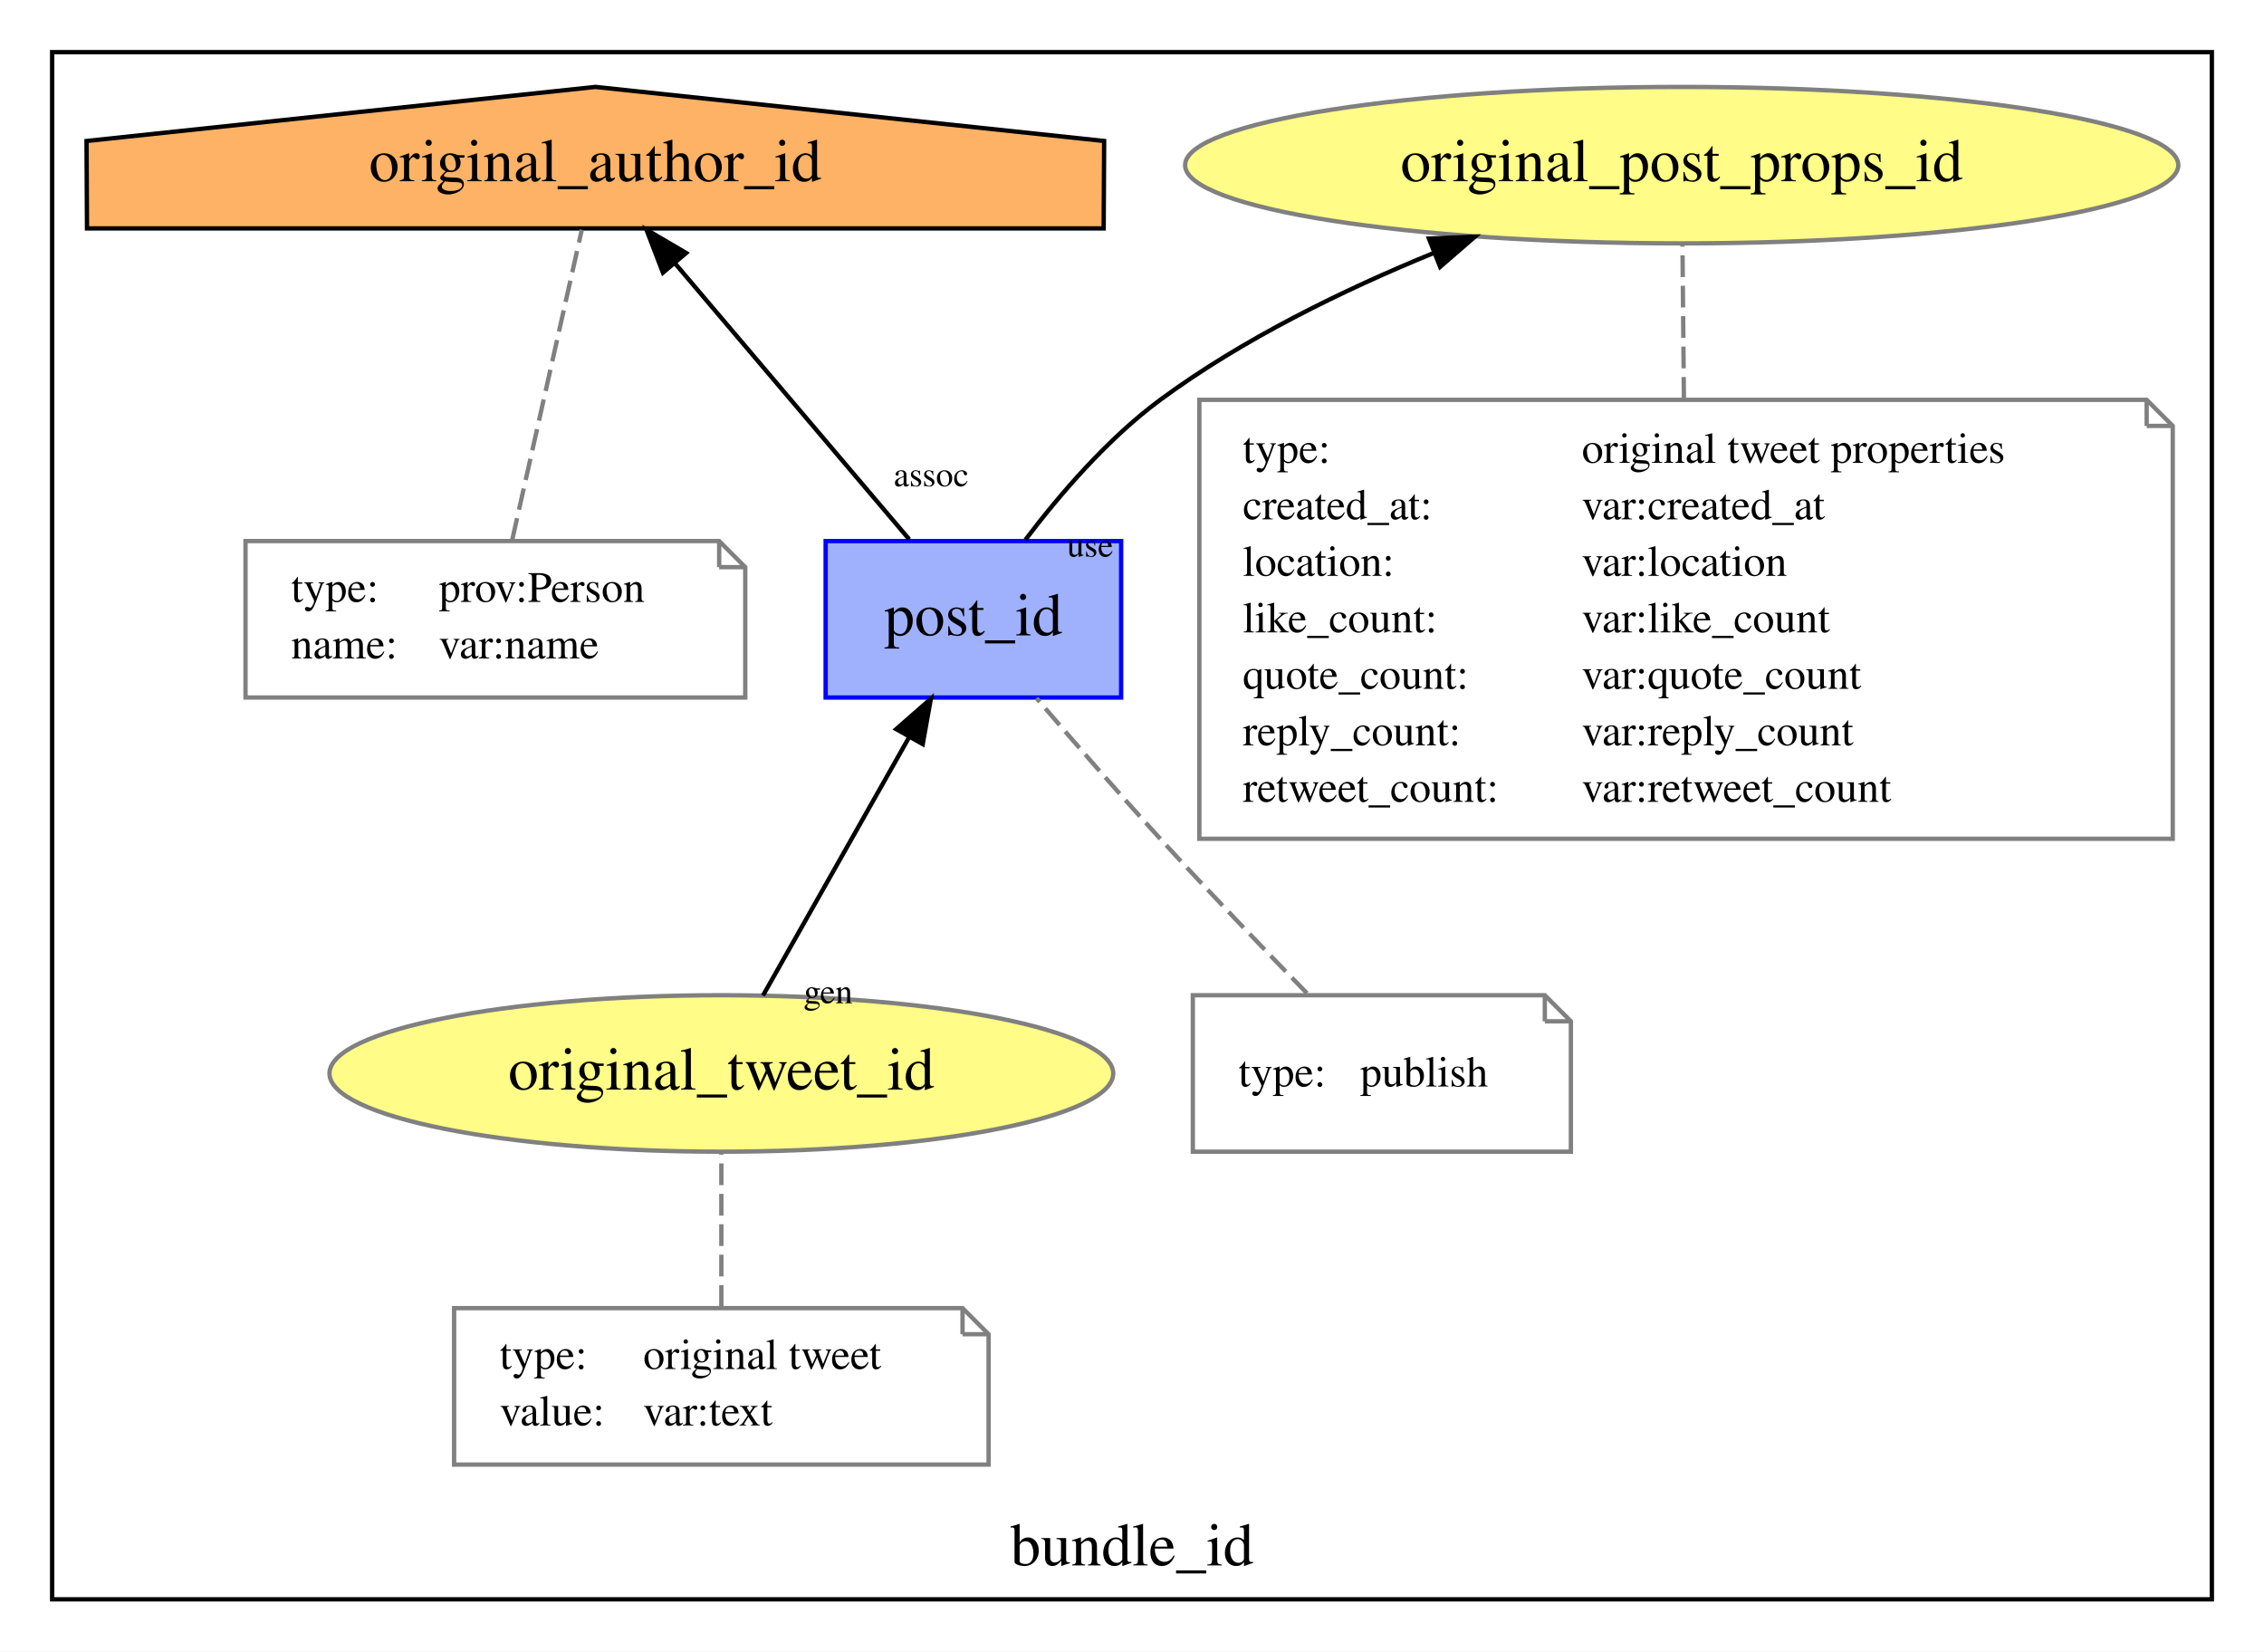
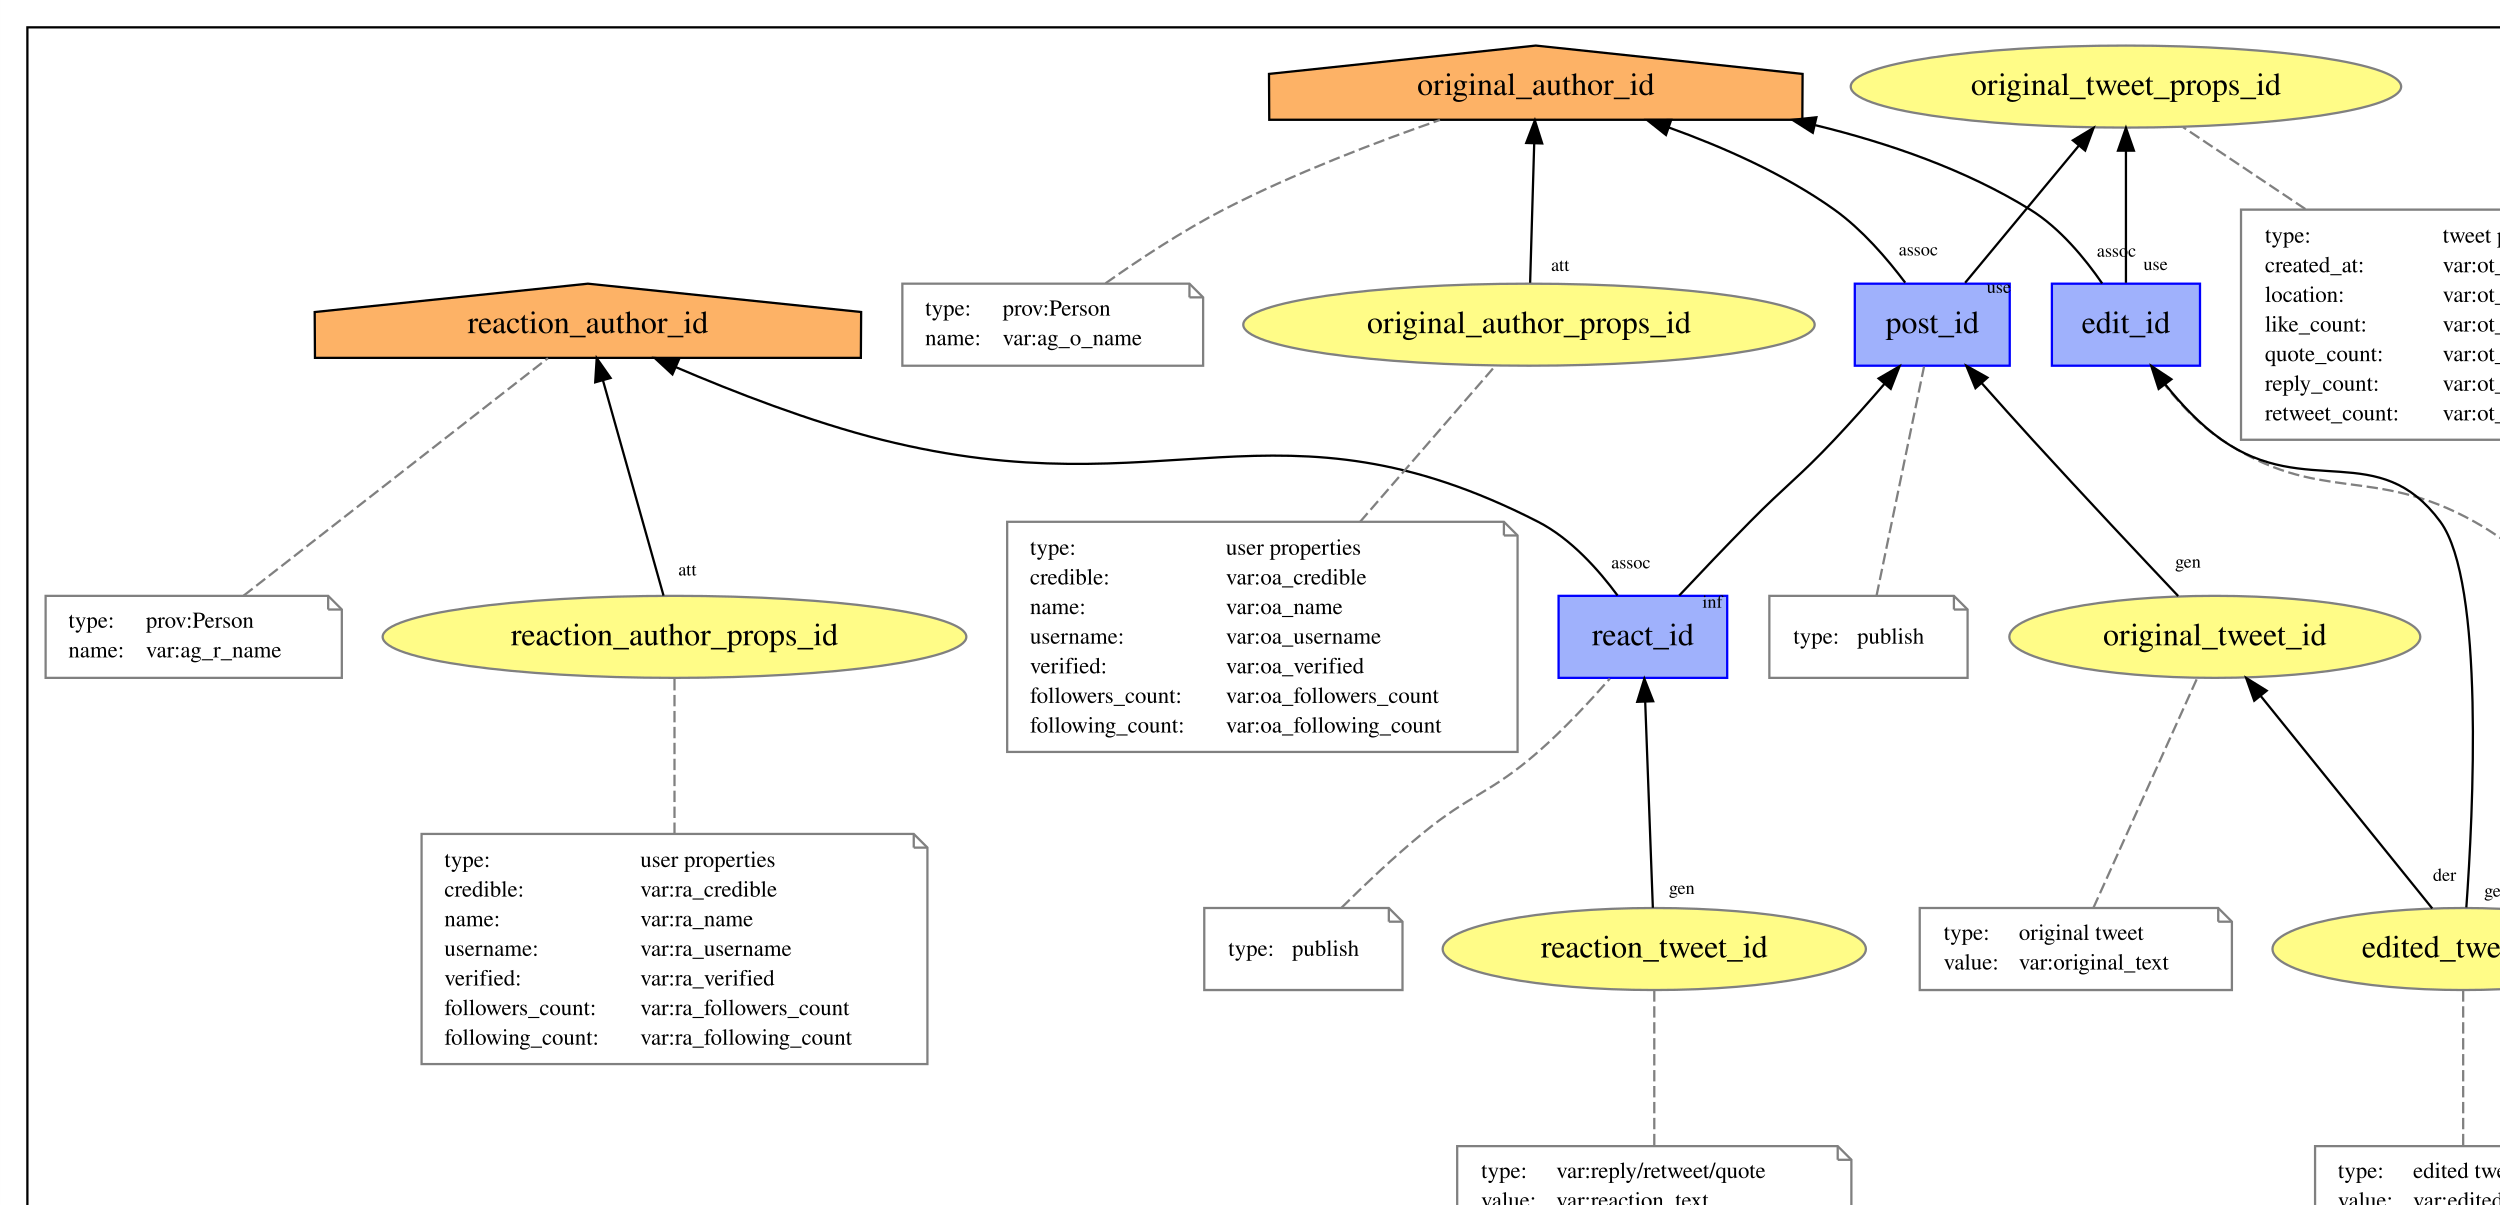
- <svg xmlns="http://www.w3.org/2000/svg" xmlns:xlink="http://www.w3.org/1999/xlink" width="521pt" height="380pt" viewBox="0.00 0.00 521.00 380.00">
-   <g id="graph0" class="graph" transform="scale(1 1) rotate(0) translate(4 376)">
-     <polygon fill="white" stroke="transparent" points="-4,4 -4,-376 517,-376 517,4 -4,4" />
+ <svg xmlns="http://www.w3.org/2000/svg" xmlns:xlink="http://www.w3.org/1999/xlink" width="1152pt" height="555pt" viewBox="0.00 0.00 1152.00 555.02">
+   <g id="graph0" class="graph" transform="scale(1.05 1.05) rotate(0) translate(4 578)">
+     <polygon fill="white" stroke="transparent" points="-4,4 -4,-578 1204,-578 1204,4 -4,4" />
    <g id="clust1" class="cluster">
      <g id="a_clust1">
        <a xlink:href="http://openprovenance.org/vargen#bundle_id" xlink:title="bundle_id">
-           <polygon fill="none" stroke="black" points="8,-8 8,-364 505,-364 505,-8 8,-8" />
-           <text text-anchor="middle" x="256.5" y="-15.8" font-family="Times,serif" font-size="14.00">bundle_id</text>
+           <polygon fill="none" stroke="black" points="8,-8 8,-566 1192,-566 1192,-8 8,-8" />
+           <text text-anchor="middle" x="600" y="-15.8" font-family="Times,serif" font-size="14.00">bundle_id</text>
        </a>
      </g>
    </g>
    <g id="node1" class="node">
      <g id="a_node1">
        <a xlink:href="http://openprovenance.org/var#post_id" xlink:title="post_id">
-           <polygon fill="#9fb1fc" stroke="#0000ff" points="254,-251.5 186,-251.5 186,-215.5 254,-215.5 254,-251.5" />
-           <text text-anchor="middle" x="220" y="-229.8" font-family="Times,serif" font-size="14.00">post_id</text>
-         </a>
-       </g>
+           <polygon fill="#9fb1fc" stroke="#0000ff" points="878,-453.5 810,-453.5 810,-417.5 878,-417.5 878,-453.5" />
+           <text text-anchor="middle" x="844" y="-431.8" font-family="Times,serif" font-size="14.00">post_id</text>
+         </a>
+       </g>
+     </g>
+     <g id="node9" class="node">
+       <g id="a_node9">
+         <a xlink:href="http://openprovenance.org/var#original_tweet_props_id" xlink:title="original_tweet_props_id">
+           <ellipse fill="#fffc87" stroke="#808080" cx="929" cy="-540" rx="120.78" ry="18" />
+           <text text-anchor="middle" x="929" y="-536.3" font-family="Times,serif" font-size="14.00">original_tweet_props_id</text>
+         </a>
+       </g>
+     </g>
+     <g id="edge14" class="edge">
+       <path fill="none" stroke="black" d="M858.42,-453.89C872.12,-470.41 892.86,-495.42 908.32,-514.06" />
+       <polygon fill="black" stroke="black" points="905.72,-516.41 914.79,-521.87 911.1,-511.94 905.72,-516.41" />
+       <text text-anchor="middle" x="873.21" y="-449.47" font-family="Times,serif" font-size="8.00">use</text>
+     </g>
+     <g id="node19" class="node">
+       <g id="a_node19">
+         <a xlink:href="http://openprovenance.org/var#original_author_id" xlink:title="original_author_id">
+           <polygon fill="#fdb266" stroke="black" points="787.09,-545.56 670,-558 552.91,-545.56 553.02,-525.44 786.98,-525.44 787.09,-545.56" />
+           <text text-anchor="middle" x="670" y="-536.3" font-family="Times,serif" font-size="14.00">original_author_id</text>
+         </a>
+       </g>
+     </g>
+     <g id="edge13" class="edge">
+       <path fill="none" stroke="black" d="M832.12,-453.95C824.28,-464.38 813.23,-477.27 801,-486 779.24,-501.54 752.26,-513.45 728.46,-522.01" />
+       <polygon fill="black" stroke="black" points="727.12,-518.77 718.82,-525.36 729.42,-525.38 727.12,-518.77" />
+       <text text-anchor="middle" x="837.88" y="-465.89" font-family="Times,serif" font-size="8.00">assoc</text>
+     </g>
+     <g id="node2" class="node">
+       <polygon fill="none" stroke="gray" points="853.5,-316.5 772.5,-316.5 772.5,-280.5 859.5,-280.5 859.5,-310.5 853.5,-316.5" />
+       <polyline fill="none" stroke="gray" points="853.5,-316.5 853.5,-310.5 " />
+       <polyline fill="none" stroke="gray" points="859.5,-310.5 853.5,-310.5 " />
+       <text text-anchor="start" x="783" y="-295.5" font-family="Times,serif" font-size="10.00">type:</text>
+       <text text-anchor="start" x="811" y="-295.5" font-family="Times,serif" font-size="10.00">publish</text>
+     </g>
+     <g id="edge1" class="edge">
+       <path fill="none" stroke="gray" stroke-dasharray="5,2" d="M819.55,-316.6C824.9,-342.42 835,-391.12 840.39,-417.11" />
+     </g>
+     <g id="node3" class="node">
+       <g id="a_node3">
+         <a xlink:href="http://openprovenance.org/var#edit_id" xlink:title="edit_id">
+           <polygon fill="#9fb1fc" stroke="#0000ff" points="961.5,-453.5 896.5,-453.5 896.5,-417.5 961.5,-417.5 961.5,-453.5" />
+           <text text-anchor="middle" x="929" y="-431.8" font-family="Times,serif" font-size="14.00">edit_id</text>
+         </a>
+       </g>
+     </g>
+     <g id="edge18" class="edge">
+       <path fill="none" stroke="black" d="M929,-453.89C929,-469.74 929,-493.41 929,-511.77" />
+       <polygon fill="black" stroke="black" points="925.5,-511.87 929,-521.87 932.5,-511.87 925.5,-511.87" />
+       <text text-anchor="middle" x="941.99" y="-459.49" font-family="Times,serif" font-size="8.00">use</text>
+     </g>
+     <g id="edge17" class="edge">
+       <path fill="none" stroke="black" d="M918.56,-453.62C911.08,-464.48 900.04,-477.94 887,-486 858.67,-503.5 824.93,-515.22 792.6,-523.08" />
+       <polygon fill="black" stroke="black" points="791.57,-519.72 782.62,-525.39 793.15,-526.54 791.57,-519.72" />
+       <text text-anchor="middle" x="924.84" y="-465.34" font-family="Times,serif" font-size="8.00">assoc</text>
+     </g>
+     <g id="node4" class="node">
+       <polygon fill="none" stroke="gray" points="1177.5,-316.5 1096.5,-316.5 1096.5,-280.5 1183.5,-280.5 1183.5,-310.5 1177.5,-316.5" />
+       <polyline fill="none" stroke="gray" points="1177.5,-316.5 1177.5,-310.5 " />
+       <polyline fill="none" stroke="gray" points="1183.5,-310.5 1177.5,-310.5 " />
+       <text text-anchor="start" x="1107" y="-295.5" font-family="Times,serif" font-size="10.00">type:</text>
+       <text text-anchor="start" x="1135" y="-295.5" font-family="Times,serif" font-size="10.00">publish</text>
+     </g>
+     <g id="edge2" class="edge">
+       <path fill="none" stroke="gray" stroke-dasharray="5,2" d="M1123.59,-316.61C1112.65,-327.18 1097.48,-340.34 1082,-349 1036.74,-374.32 1014.08,-356.13 971,-385 958.45,-393.41 947.53,-406.58 939.98,-417.22" />
    </g>
    <g id="node5" class="node">
      <g id="a_node5">
-         <a xlink:href="http://openprovenance.org/var#original_post_props_id" xlink:title="original_post_props_id">
-           <ellipse fill="#fffc87" stroke="#808080" cx="383" cy="-338" rx="114.28" ry="18" />
-           <text text-anchor="middle" x="383" y="-334.3" font-family="Times,serif" font-size="14.00">original_post_props_id</text>
-         </a>
-       </g>
-     </g>
-     <g id="edge7" class="edge">
-       <path fill="none" stroke="black" d="M231.98,-251.81C239.85,-262.2 250.91,-275.08 263,-284 281.91,-297.95 305.08,-309.27 325.99,-317.81" />
-       <polygon fill="black" stroke="black" points="324.83,-321.11 335.42,-321.54 327.41,-314.6 324.83,-321.11" />
-       <text text-anchor="middle" x="246.85" y="-247.92" font-family="Times,serif" font-size="8.00">use</text>
+         <a xlink:href="http://openprovenance.org/var#react_id" xlink:title="react_id">
+           <polygon fill="#9fb1fc" stroke="#0000ff" points="754,-316.5 680,-316.5 680,-280.5 754,-280.5 754,-316.5" />
+           <text text-anchor="middle" x="717" y="-294.8" font-family="Times,serif" font-size="14.00">react_id</text>
+         </a>
+       </g>
+     </g>
+     <g id="edge20" class="edge">
+       <path fill="none" stroke="black" d="M732.93,-316.61C741.96,-326.22 753.51,-338.38 764,-349 780.12,-365.32 785.24,-368.32 801,-385 808.39,-392.82 816.18,-401.61 823.07,-409.59" />
+       <polygon fill="black" stroke="black" points="820.46,-411.91 829.62,-417.23 825.77,-407.36 820.46,-411.91" />
+       <text text-anchor="middle" x="747.53" y="-311.27" font-family="Times,serif" font-size="8.00">inf</text>
+     </g>
+     <g id="node21" class="node">
+       <g id="a_node21">
+         <a xlink:href="http://openprovenance.org/var#reaction_author_id" xlink:title="reaction_author_id">
+           <polygon fill="#fdb266" stroke="black" points="373.91,-441.06 254,-453.5 134.09,-441.06 134.21,-420.94 373.79,-420.94 373.91,-441.06" />
+           <text text-anchor="middle" x="254" y="-431.8" font-family="Times,serif" font-size="14.00">reaction_author_id</text>
+         </a>
+       </g>
+     </g>
+     <g id="edge21" class="edge">
+       <path fill="none" stroke="black" d="M705.88,-316.65C697.65,-327.81 685.41,-341.62 671,-349 556.18,-407.79 508.13,-353.66 383,-385 351.74,-392.83 317.77,-406.07 292.53,-416.89" />
+       <polygon fill="black" stroke="black" points="291.09,-413.7 283.31,-420.9 293.88,-420.12 291.09,-413.7" />
+       <text text-anchor="middle" x="711.71" y="-328.57" font-family="Times,serif" font-size="8.00">assoc</text>
+     </g>
+     <g id="node6" class="node">
+       <polygon fill="none" stroke="gray" points="605.5,-179.5 524.5,-179.5 524.5,-143.5 611.5,-143.5 611.5,-173.5 605.5,-179.5" />
+       <polyline fill="none" stroke="gray" points="605.5,-179.5 605.5,-173.5 " />
+       <polyline fill="none" stroke="gray" points="611.5,-173.5 605.5,-173.5 " />
+       <text text-anchor="start" x="535" y="-158.5" font-family="Times,serif" font-size="10.00">type:</text>
+       <text text-anchor="start" x="563" y="-158.5" font-family="Times,serif" font-size="10.00">publish</text>
+     </g>
+     <g id="edge3" class="edge">
+       <path fill="none" stroke="gray" stroke-dasharray="5,2" d="M584.75,-179.65C594.67,-189.5 607.67,-201.87 620,-212 641.44,-229.61 650.11,-229.74 671,-248 682.31,-257.88 693.81,-270.26 702.48,-280.16" />
    </g>
    <g id="node7" class="node">
      <g id="a_node7">
-         <a xlink:href="http://openprovenance.org/var#original_author_id" xlink:title="original_author_id">
-           <polygon fill="#fdb266" stroke="black" points="250.09,-343.56 133,-356 15.91,-343.56 16.02,-323.44 249.98,-323.44 250.09,-343.56" />
-           <text text-anchor="middle" x="133" y="-334.3" font-family="Times,serif" font-size="14.00">original_author_id</text>
-         </a>
-       </g>
+         <a xlink:href="http://openprovenance.org/var#original_tweet_id" xlink:title="original_tweet_id">
+           <ellipse fill="#fffc87" stroke="#808080" cx="968" cy="-298.5" rx="90.18" ry="18" />
+           <text text-anchor="middle" x="968" y="-294.8" font-family="Times,serif" font-size="14.00">original_tweet_id</text>
+         </a>
+       </g>
+     </g>
+     <g id="edge12" class="edge">
+       <path fill="none" stroke="black" d="M951.93,-316.41C935.69,-333.58 909.92,-360.97 888,-385 880.68,-393.03 872.77,-401.87 865.7,-409.84" />
+       <polygon fill="black" stroke="black" points="862.97,-407.64 858.96,-417.45 868.21,-412.28 862.97,-407.64" />
+       <text text-anchor="middle" x="956.22" y="-328.89" font-family="Times,serif" font-size="8.00">gen</text>
+     </g>
+     <g id="node8" class="node">
+       <polygon fill="none" stroke="gray" points="969.5,-179.5 838.5,-179.5 838.5,-143.5 975.5,-143.5 975.5,-173.5 969.5,-179.5" />
+       <polyline fill="none" stroke="gray" points="969.5,-179.5 969.5,-173.5 " />
+       <polyline fill="none" stroke="gray" points="975.5,-173.5 969.5,-173.5 " />
+       <text text-anchor="start" x="849" y="-165.5" font-family="Times,serif" font-size="10.00">type:</text>
+       <text text-anchor="start" x="882" y="-165.5" font-family="Times,serif" font-size="10.00">original tweet</text>
+       <text text-anchor="start" x="849" y="-152.5" font-family="Times,serif" font-size="10.00">value:</text>
+       <text text-anchor="start" x="882" y="-152.5" font-family="Times,serif" font-size="10.00">var:original_text</text>
+     </g>
+     <g id="edge4" class="edge">
+       <path fill="none" stroke="gray" stroke-dasharray="5,2" d="M914.73,-179.6C926.46,-205.57 948.64,-254.66 960.34,-280.54" />
+     </g>
+     <g id="node10" class="node">
+       <polygon fill="none" stroke="gray" points="1178.5,-486 979.5,-486 979.5,-385 1184.5,-385 1184.5,-480 1178.5,-486" />
+       <polyline fill="none" stroke="gray" points="1178.5,-486 1178.5,-480 " />
+       <polyline fill="none" stroke="gray" points="1184.5,-480 1178.5,-480 " />
+       <text text-anchor="start" x="990" y="-471.5" font-family="Times,serif" font-size="10.00">type:</text>
+       <text text-anchor="start" x="1068" y="-471.5" font-family="Times,serif" font-size="10.00">tweet properties</text>
+       <text text-anchor="start" x="990" y="-458.5" font-family="Times,serif" font-size="10.00">created_at:</text>
+       <text text-anchor="start" x="1068" y="-458.5" font-family="Times,serif" font-size="10.00">var:ot_created_at</text>
+       <text text-anchor="start" x="990" y="-445.5" font-family="Times,serif" font-size="10.00">location:</text>
+       <text text-anchor="start" x="1068" y="-445.5" font-family="Times,serif" font-size="10.00">var:ot_location</text>
+       <text text-anchor="start" x="990" y="-432.5" font-family="Times,serif" font-size="10.00">like_count:</text>
+       <text text-anchor="start" x="1068" y="-432.5" font-family="Times,serif" font-size="10.00">var:ot_like_count</text>
+       <text text-anchor="start" x="990" y="-419.5" font-family="Times,serif" font-size="10.00">quote_count:</text>
+       <text text-anchor="start" x="1068" y="-419.5" font-family="Times,serif" font-size="10.00">var:ot_quote_count</text>
+       <text text-anchor="start" x="990" y="-406.5" font-family="Times,serif" font-size="10.00">reply_count:</text>
+       <text text-anchor="start" x="1068" y="-406.5" font-family="Times,serif" font-size="10.00">var:ot_reply_count</text>
+       <text text-anchor="start" x="990" y="-393.5" font-family="Times,serif" font-size="10.00">retweet_count:</text>
+       <text text-anchor="start" x="1068" y="-393.5" font-family="Times,serif" font-size="10.00">var:ot_retweet_count</text>
+     </g>
+     <g id="edge5" class="edge">
+       <path fill="none" stroke="gray" stroke-dasharray="5,2" d="M1007.74,-486.25C988.4,-499.2 968.87,-512.29 954.1,-522.18" />
+     </g>
+     <g id="node11" class="node">
+       <g id="a_node11">
+         <a xlink:href="http://openprovenance.org/var#edited_tweet_id" xlink:title="edited_tweet_id">
+           <ellipse fill="#fffc87" stroke="#808080" cx="1077" cy="-161.5" rx="83.69" ry="18" />
+           <text text-anchor="middle" x="1077" y="-157.8" font-family="Times,serif" font-size="14.00">edited_tweet_id</text>
+         </a>
+       </g>
+     </g>
+     <g id="edge16" class="edge">
+       <path fill="none" stroke="black" d="M1078.39,-179.76C1081.35,-220.74 1086.46,-322.46 1067,-349 1040.05,-385.74 1008.27,-358.78 971,-385 961.64,-391.58 953.1,-400.73 946.19,-409.38" />
+       <polygon fill="black" stroke="black" points="943.36,-407.32 940.11,-417.41 948.94,-411.55 943.36,-407.32" />
+       <text text-anchor="middle" x="1091.85" y="-184.49" font-family="Times,serif" font-size="8.00">gen</text>
+     </g>
+     <g id="edge15" class="edge">
+       <path fill="none" stroke="black" d="M1063.42,-179.32C1044.49,-202.77 1010.04,-245.43 988.12,-272.58" />
+       <polygon fill="black" stroke="black" points="985.31,-270.48 981.76,-280.46 990.76,-274.88 985.31,-270.48" />
+       <text text-anchor="middle" x="1068.81" y="-191.42" font-family="Times,serif" font-size="8.00">der</text>
+     </g>
+     <g id="node12" class="node">
+       <polygon fill="none" stroke="gray" points="1136,-75 1012,-75 1012,-39 1142,-39 1142,-69 1136,-75" />
+       <polyline fill="none" stroke="gray" points="1136,-75 1136,-69 " />
+       <polyline fill="none" stroke="gray" points="1142,-69 1136,-69 " />
+       <text text-anchor="start" x="1022" y="-61" font-family="Times,serif" font-size="10.00">type:</text>
+       <text text-anchor="start" x="1055" y="-61" font-family="Times,serif" font-size="10.00">edited tweet</text>
+       <text text-anchor="start" x="1022" y="-48" font-family="Times,serif" font-size="10.00">value:</text>
+       <text text-anchor="start" x="1055" y="-48" font-family="Times,serif" font-size="10.00">var:edited_text</text>
    </g>
    <g id="edge6" class="edge">
-       <path fill="none" stroke="black" d="M205.24,-251.89C190.38,-269.4 167.41,-296.46 151.37,-315.36" />
-       <polygon fill="black" stroke="black" points="148.56,-313.26 144.76,-323.15 153.9,-317.79 148.56,-313.26" />
-       <text text-anchor="middle" x="210.29" y="-264.11" font-family="Times,serif" font-size="8.00">assoc</text>
-     </g>
-     <g id="node2" class="node">
-       <polygon fill="none" stroke="gray" points="351.5,-147 270.5,-147 270.5,-111 357.5,-111 357.5,-141 351.5,-147" />
-       <polyline fill="none" stroke="gray" points="351.5,-147 351.5,-141 " />
-       <polyline fill="none" stroke="gray" points="357.5,-141 351.5,-141 " />
-       <text text-anchor="start" x="281" y="-126" font-family="Times,serif" font-size="10.00">type:</text>
-       <text text-anchor="start" x="309" y="-126" font-family="Times,serif" font-size="10.00">publish</text>
-     </g>
-     <g id="edge1" class="edge">
-       <path fill="none" stroke="gray" stroke-dasharray="5,2" d="M296.77,-147.45C286.78,-157.69 274.03,-170.94 263,-183 253.32,-193.59 242.75,-205.74 234.52,-215.36" />
-     </g>
-     <g id="node3" class="node">
-       <g id="a_node3">
-         <a xlink:href="http://openprovenance.org/var#original_tweet_id" xlink:title="original_tweet_id">
-           <ellipse fill="#fffc87" stroke="#808080" cx="162" cy="-129" rx="90.18" ry="18" />
-           <text text-anchor="middle" x="162" y="-125.3" font-family="Times,serif" font-size="14.00">original_tweet_id</text>
-         </a>
-       </g>
-     </g>
-     <g id="edge5" class="edge">
-       <path fill="none" stroke="black" d="M171.58,-146.93C180.72,-163.08 194.62,-187.64 205.18,-206.31" />
-       <polygon fill="black" stroke="black" points="202.24,-208.23 210.21,-215.21 208.34,-204.78 202.24,-208.23" />
-       <text text-anchor="middle" x="186.58" y="-145.16" font-family="Times,serif" font-size="8.00">gen</text>
-     </g>
-     <g id="node4" class="node">
-       <polygon fill="none" stroke="gray" points="217.5,-75 100.5,-75 100.5,-39 223.5,-39 223.5,-69 217.5,-75" />
-       <polyline fill="none" stroke="gray" points="217.5,-75 217.5,-69 " />
-       <polyline fill="none" stroke="gray" points="223.5,-69 217.5,-69 " />
-       <text text-anchor="start" x="111" y="-61" font-family="Times,serif" font-size="10.00">type:</text>
-       <text text-anchor="start" x="144" y="-61" font-family="Times,serif" font-size="10.00">original tweet</text>
-       <text text-anchor="start" x="111" y="-48" font-family="Times,serif" font-size="10.00">value:</text>
-       <text text-anchor="start" x="144" y="-48" font-family="Times,serif" font-size="10.00">var:text</text>
-     </g>
-     <g id="edge2" class="edge">
-       <path fill="none" stroke="gray" stroke-dasharray="5,2" d="M162,-75.3C162,-86.15 162,-100.08 162,-110.9" />
-     </g>
-     <g id="node6" class="node">
-       <polygon fill="none" stroke="gray" points="490,-284 272,-284 272,-183 496,-183 496,-278 490,-284" />
-       <polyline fill="none" stroke="gray" points="490,-284 490,-278 " />
-       <polyline fill="none" stroke="gray" points="496,-278 490,-278 " />
-       <text text-anchor="start" x="282" y="-269.5" font-family="Times,serif" font-size="10.00">type:</text>
-       <text text-anchor="start" x="360" y="-269.5" font-family="Times,serif" font-size="10.00">original tweet properties</text>
-       <text text-anchor="start" x="282" y="-256.5" font-family="Times,serif" font-size="10.00">created_at:</text>
-       <text text-anchor="start" x="360" y="-256.5" font-family="Times,serif" font-size="10.00">var:created_at</text>
-       <text text-anchor="start" x="282" y="-243.5" font-family="Times,serif" font-size="10.00">location:</text>
-       <text text-anchor="start" x="360" y="-243.5" font-family="Times,serif" font-size="10.00">var:location</text>
-       <text text-anchor="start" x="282" y="-230.5" font-family="Times,serif" font-size="10.00">like_count:</text>
-       <text text-anchor="start" x="360" y="-230.5" font-family="Times,serif" font-size="10.00">var:like_count</text>
-       <text text-anchor="start" x="282" y="-217.5" font-family="Times,serif" font-size="10.00">quote_count:</text>
-       <text text-anchor="start" x="360" y="-217.5" font-family="Times,serif" font-size="10.00">var:quote_count</text>
-       <text text-anchor="start" x="282" y="-204.5" font-family="Times,serif" font-size="10.00">reply_count:</text>
-       <text text-anchor="start" x="360" y="-204.5" font-family="Times,serif" font-size="10.00">var:reply_count</text>
-       <text text-anchor="start" x="282" y="-191.5" font-family="Times,serif" font-size="10.00">retweet_count:</text>
-       <text text-anchor="start" x="360" y="-191.5" font-family="Times,serif" font-size="10.00">var:retweet_count</text>
-     </g>
-     <g id="edge3" class="edge">
-       <path fill="none" stroke="gray" stroke-dasharray="5,2" d="M383.51,-284.25C383.39,-297.1 383.26,-310.08 383.17,-319.95" />
-     </g>
-     <g id="node8" class="node">
-       <polygon fill="none" stroke="gray" points="161.5,-251.5 52.5,-251.5 52.5,-215.5 167.5,-215.5 167.5,-245.5 161.5,-251.5" />
-       <polyline fill="none" stroke="gray" points="161.5,-251.5 161.5,-245.5 " />
-       <polyline fill="none" stroke="gray" points="167.5,-245.5 161.5,-245.5 " />
-       <text text-anchor="start" x="63" y="-237.5" font-family="Times,serif" font-size="10.00">type:</text>
-       <text text-anchor="start" x="97" y="-237.5" font-family="Times,serif" font-size="10.00">prov:Person</text>
-       <text text-anchor="start" x="63" y="-224.5" font-family="Times,serif" font-size="10.00">name:</text>
-       <text text-anchor="start" x="97" y="-224.5" font-family="Times,serif" font-size="10.00">var:name</text>
-     </g>
-     <g id="edge4" class="edge">
-       <path fill="none" stroke="gray" stroke-dasharray="5,2" d="M113.9,-251.89C118.41,-271.99 125.75,-304.68 129.89,-323.15" />
+       <path fill="none" stroke="gray" stroke-dasharray="5,2" d="M1077,-75.39C1077,-94.35 1077,-124.51 1077,-143.37" />
+     </g>
+     <g id="node13" class="node">
+       <g id="a_node13">
+         <a xlink:href="http://openprovenance.org/var#original_author_props_id" xlink:title="original_author_props_id">
+           <ellipse fill="#fffc87" stroke="#808080" cx="667" cy="-435.5" rx="125.38" ry="18" />
+           <text text-anchor="middle" x="667" y="-431.8" font-family="Times,serif" font-size="14.00">original_author_props_id</text>
+         </a>
+       </g>
+     </g>
+     <g id="edge19" class="edge">
+       <path fill="none" stroke="black" d="M667.51,-453.89C668,-470.69 668.75,-496.29 669.3,-515.03" />
+       <polygon fill="black" stroke="black" points="665.8,-515.26 669.59,-525.15 672.8,-515.05 665.8,-515.26" />
+       <text text-anchor="middle" x="680.71" y="-459.1" font-family="Times,serif" font-size="8.00">att</text>
+     </g>
+     <g id="node14" class="node">
+       <polygon fill="none" stroke="gray" points="656,-349 438,-349 438,-248 662,-248 662,-343 656,-349" />
+       <polyline fill="none" stroke="gray" points="656,-349 656,-343 " />
+       <polyline fill="none" stroke="gray" points="662,-343 656,-343 " />
+       <text text-anchor="start" x="448" y="-334.5" font-family="Times,serif" font-size="10.00">type:</text>
+       <text text-anchor="start" x="534" y="-334.5" font-family="Times,serif" font-size="10.00">user properties</text>
+       <text text-anchor="start" x="448" y="-321.5" font-family="Times,serif" font-size="10.00">credible:</text>
+       <text text-anchor="start" x="534" y="-321.5" font-family="Times,serif" font-size="10.00">var:oa_credible</text>
+       <text text-anchor="start" x="448" y="-308.5" font-family="Times,serif" font-size="10.00">name:</text>
+       <text text-anchor="start" x="534" y="-308.5" font-family="Times,serif" font-size="10.00">var:oa_name</text>
+       <text text-anchor="start" x="448" y="-295.5" font-family="Times,serif" font-size="10.00">username:</text>
+       <text text-anchor="start" x="534" y="-295.5" font-family="Times,serif" font-size="10.00">var:oa_username</text>
+       <text text-anchor="start" x="448" y="-282.5" font-family="Times,serif" font-size="10.00">verified:</text>
+       <text text-anchor="start" x="534" y="-282.5" font-family="Times,serif" font-size="10.00">var:oa_verified</text>
+       <text text-anchor="start" x="448" y="-269.5" font-family="Times,serif" font-size="10.00">followers_count:</text>
+       <text text-anchor="start" x="534" y="-269.5" font-family="Times,serif" font-size="10.00">var:oa_followers_count</text>
+       <text text-anchor="start" x="448" y="-256.5" font-family="Times,serif" font-size="10.00">following_count:</text>
+       <text text-anchor="start" x="534" y="-256.5" font-family="Times,serif" font-size="10.00">var:oa_following_count</text>
+     </g>
+     <g id="edge7" class="edge">
+       <path fill="none" stroke="gray" stroke-dasharray="5,2" d="M592.9,-349C613.77,-373.08 637.5,-400.46 652.36,-417.61" />
+     </g>
+     <g id="node15" class="node">
+       <g id="a_node15">
+         <a xlink:href="http://openprovenance.org/var#reaction_author_props_id" xlink:title="reaction_author_props_id">
+           <ellipse fill="#fffc87" stroke="#808080" cx="292" cy="-298.5" rx="128.08" ry="18" />
+           <text text-anchor="middle" x="292" y="-294.8" font-family="Times,serif" font-size="14.00">reaction_author_props_id</text>
+         </a>
+       </g>
+     </g>
+     <g id="edge22" class="edge">
+       <path fill="none" stroke="black" d="M287.19,-316.6C280.45,-340.52 268.19,-384.08 260.61,-411.03" />
+       <polygon fill="black" stroke="black" points="257.2,-410.22 257.86,-420.8 263.94,-412.12 257.2,-410.22" />
+       <text text-anchor="middle" x="297.66" y="-325.44" font-family="Times,serif" font-size="8.00">att</text>
+     </g>
+     <g id="node16" class="node">
+       <polygon fill="none" stroke="gray" points="397,-212 181,-212 181,-111 403,-111 403,-206 397,-212" />
+       <polyline fill="none" stroke="gray" points="397,-212 397,-206 " />
+       <polyline fill="none" stroke="gray" points="403,-206 397,-206 " />
+       <text text-anchor="start" x="191" y="-197.5" font-family="Times,serif" font-size="10.00">type:</text>
+       <text text-anchor="start" x="277" y="-197.5" font-family="Times,serif" font-size="10.00">user properties</text>
+       <text text-anchor="start" x="191" y="-184.5" font-family="Times,serif" font-size="10.00">credible:</text>
+       <text text-anchor="start" x="277" y="-184.5" font-family="Times,serif" font-size="10.00">var:ra_credible</text>
+       <text text-anchor="start" x="191" y="-171.5" font-family="Times,serif" font-size="10.00">name:</text>
+       <text text-anchor="start" x="277" y="-171.5" font-family="Times,serif" font-size="10.00">var:ra_name</text>
+       <text text-anchor="start" x="191" y="-158.5" font-family="Times,serif" font-size="10.00">username:</text>
+       <text text-anchor="start" x="277" y="-158.5" font-family="Times,serif" font-size="10.00">var:ra_username</text>
+       <text text-anchor="start" x="191" y="-145.5" font-family="Times,serif" font-size="10.00">verified:</text>
+       <text text-anchor="start" x="277" y="-145.5" font-family="Times,serif" font-size="10.00">var:ra_verified</text>
+       <text text-anchor="start" x="191" y="-132.5" font-family="Times,serif" font-size="10.00">followers_count:</text>
+       <text text-anchor="start" x="277" y="-132.5" font-family="Times,serif" font-size="10.00">var:ra_followers_count</text>
+       <text text-anchor="start" x="191" y="-119.5" font-family="Times,serif" font-size="10.00">following_count:</text>
+       <text text-anchor="start" x="277" y="-119.5" font-family="Times,serif" font-size="10.00">var:ra_following_count</text>
+     </g>
+     <g id="edge8" class="edge">
+       <path fill="none" stroke="gray" stroke-dasharray="5,2" d="M292,-212C292,-235.93 292,-263.12 292,-280.28" />
+     </g>
+     <g id="node17" class="node">
+       <g id="a_node17">
+         <a xlink:href="http://openprovenance.org/var#reaction_tweet_id" xlink:title="reaction_tweet_id">
+           <ellipse fill="#fffc87" stroke="#808080" cx="722" cy="-161.5" rx="92.88" ry="18" />
+           <text text-anchor="middle" x="722" y="-157.8" font-family="Times,serif" font-size="14.00">reaction_tweet_id</text>
+         </a>
+       </g>
+     </g>
+     <g id="edge23" class="edge">
+       <path fill="none" stroke="black" d="M721.37,-179.6C720.52,-202.4 719.02,-243.02 718.01,-270.11" />
+       <polygon fill="black" stroke="black" points="714.52,-269.99 717.64,-280.11 721.51,-270.25 714.52,-269.99" />
+       <text text-anchor="middle" x="734.07" y="-185.67" font-family="Times,serif" font-size="8.00">gen</text>
+     </g>
+     <g id="node18" class="node">
+       <polygon fill="none" stroke="gray" points="802.5,-75 635.5,-75 635.5,-39 808.5,-39 808.5,-69 802.5,-75" />
+       <polyline fill="none" stroke="gray" points="802.5,-75 802.5,-69 " />
+       <polyline fill="none" stroke="gray" points="808.5,-69 802.5,-69 " />
+       <text text-anchor="start" x="646" y="-61" font-family="Times,serif" font-size="10.00">type:</text>
+       <text text-anchor="start" x="679" y="-61" font-family="Times,serif" font-size="10.00">var:reply/retweet/quote</text>
+       <text text-anchor="start" x="646" y="-48" font-family="Times,serif" font-size="10.00">value:</text>
+       <text text-anchor="start" x="679" y="-48" font-family="Times,serif" font-size="10.00">var:reaction_text</text>
+     </g>
+     <g id="edge9" class="edge">
+       <path fill="none" stroke="gray" stroke-dasharray="5,2" d="M722,-75.39C722,-94.35 722,-124.51 722,-143.37" />
+     </g>
+     <g id="node20" class="node">
+       <polygon fill="none" stroke="gray" points="518,-453.5 392,-453.5 392,-417.5 524,-417.5 524,-447.5 518,-453.5" />
+       <polyline fill="none" stroke="gray" points="518,-453.5 518,-447.5 " />
+       <polyline fill="none" stroke="gray" points="524,-447.5 518,-447.5 " />
+       <text text-anchor="start" x="402" y="-439.5" font-family="Times,serif" font-size="10.00">type:</text>
+       <text text-anchor="start" x="436" y="-439.5" font-family="Times,serif" font-size="10.00">prov:Person</text>
+       <text text-anchor="start" x="402" y="-426.5" font-family="Times,serif" font-size="10.00">name:</text>
+       <text text-anchor="start" x="436" y="-426.5" font-family="Times,serif" font-size="10.00">var:ag_o_name</text>
+     </g>
+     <g id="edge10" class="edge">
+       <path fill="none" stroke="gray" stroke-dasharray="5,2" d="M481.19,-453.68C495.62,-463.89 514.84,-476.63 533,-486 563.71,-501.84 600.29,-515.76 627.93,-525.36" />
+     </g>
+     <g id="node22" class="node">
+       <polygon fill="none" stroke="gray" points="140,-316.5 16,-316.5 16,-280.5 146,-280.5 146,-310.5 140,-316.5" />
+       <polyline fill="none" stroke="gray" points="140,-316.5 140,-310.5 " />
+       <polyline fill="none" stroke="gray" points="146,-310.5 140,-310.5 " />
+       <text text-anchor="start" x="26" y="-302.5" font-family="Times,serif" font-size="10.00">type:</text>
+       <text text-anchor="start" x="60" y="-302.5" font-family="Times,serif" font-size="10.00">prov:Person</text>
+       <text text-anchor="start" x="26" y="-289.5" font-family="Times,serif" font-size="10.00">name:</text>
+       <text text-anchor="start" x="60" y="-289.5" font-family="Times,serif" font-size="10.00">var:ag_r_name</text>
+     </g>
+     <g id="edge11" class="edge">
+       <path fill="none" stroke="gray" stroke-dasharray="5,2" d="M102.91,-316.6C137.64,-343.7 204.65,-395.99 236.44,-420.8" />
    </g>
  </g>
</svg>
